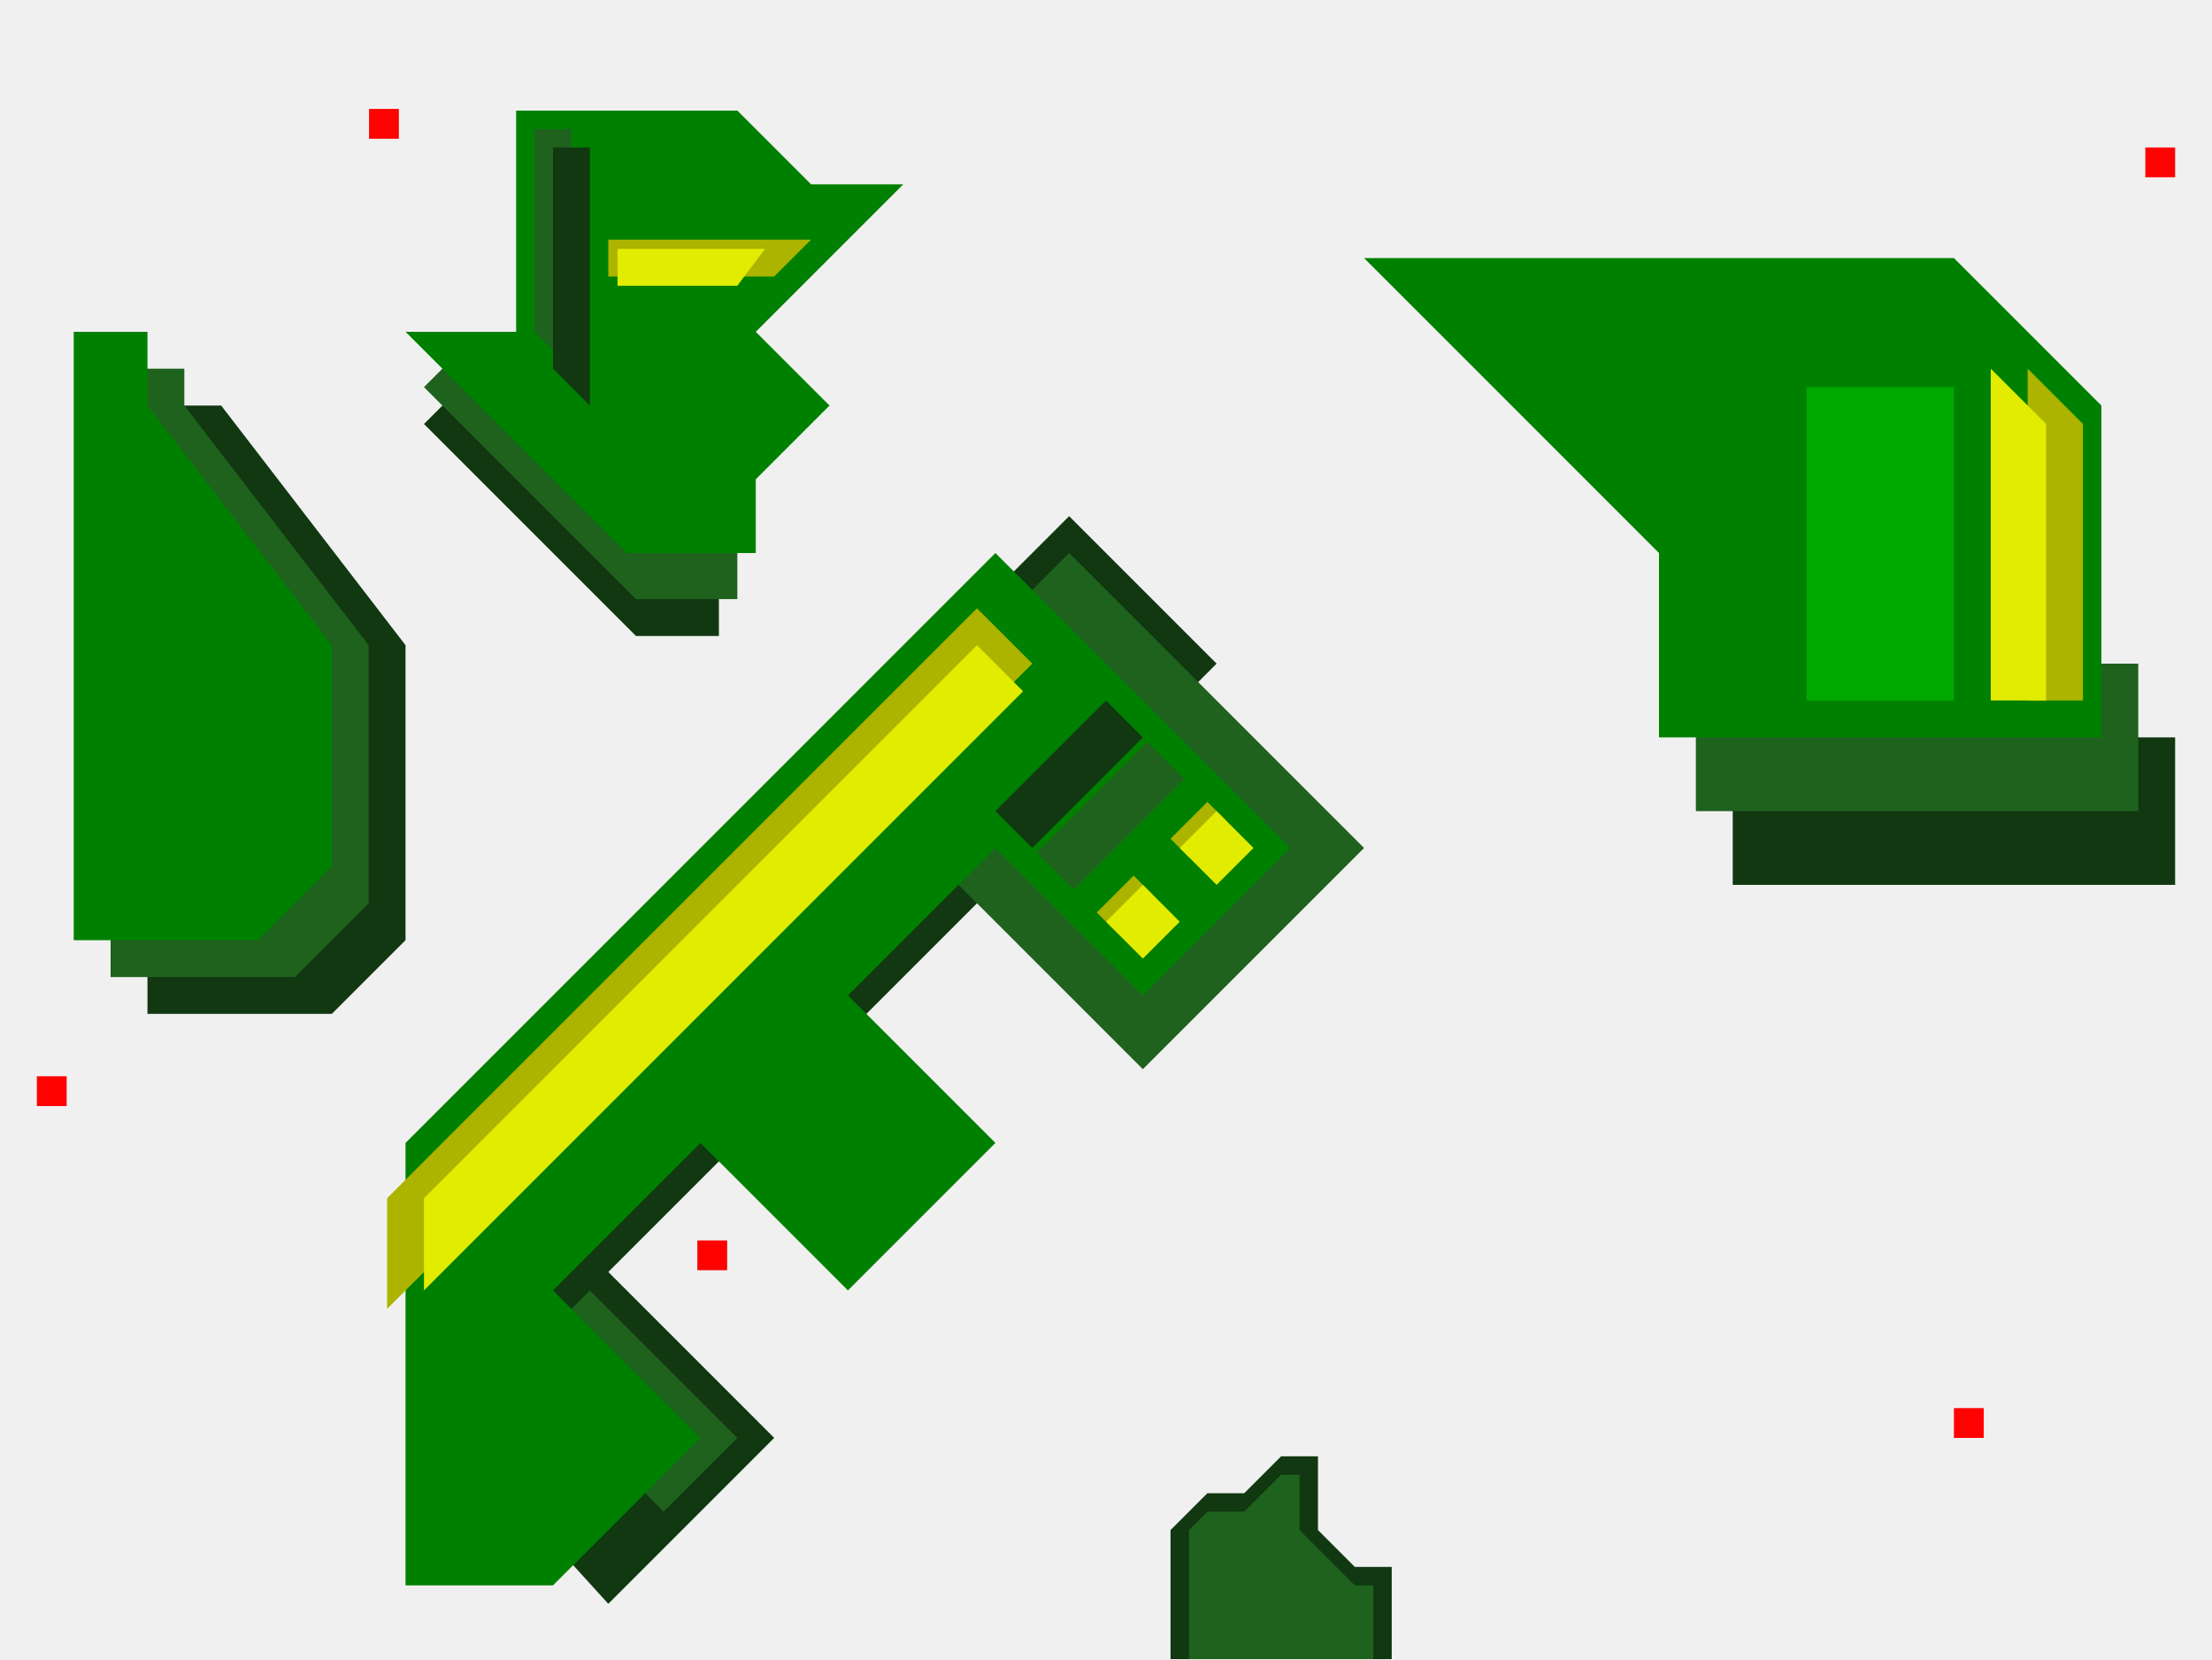
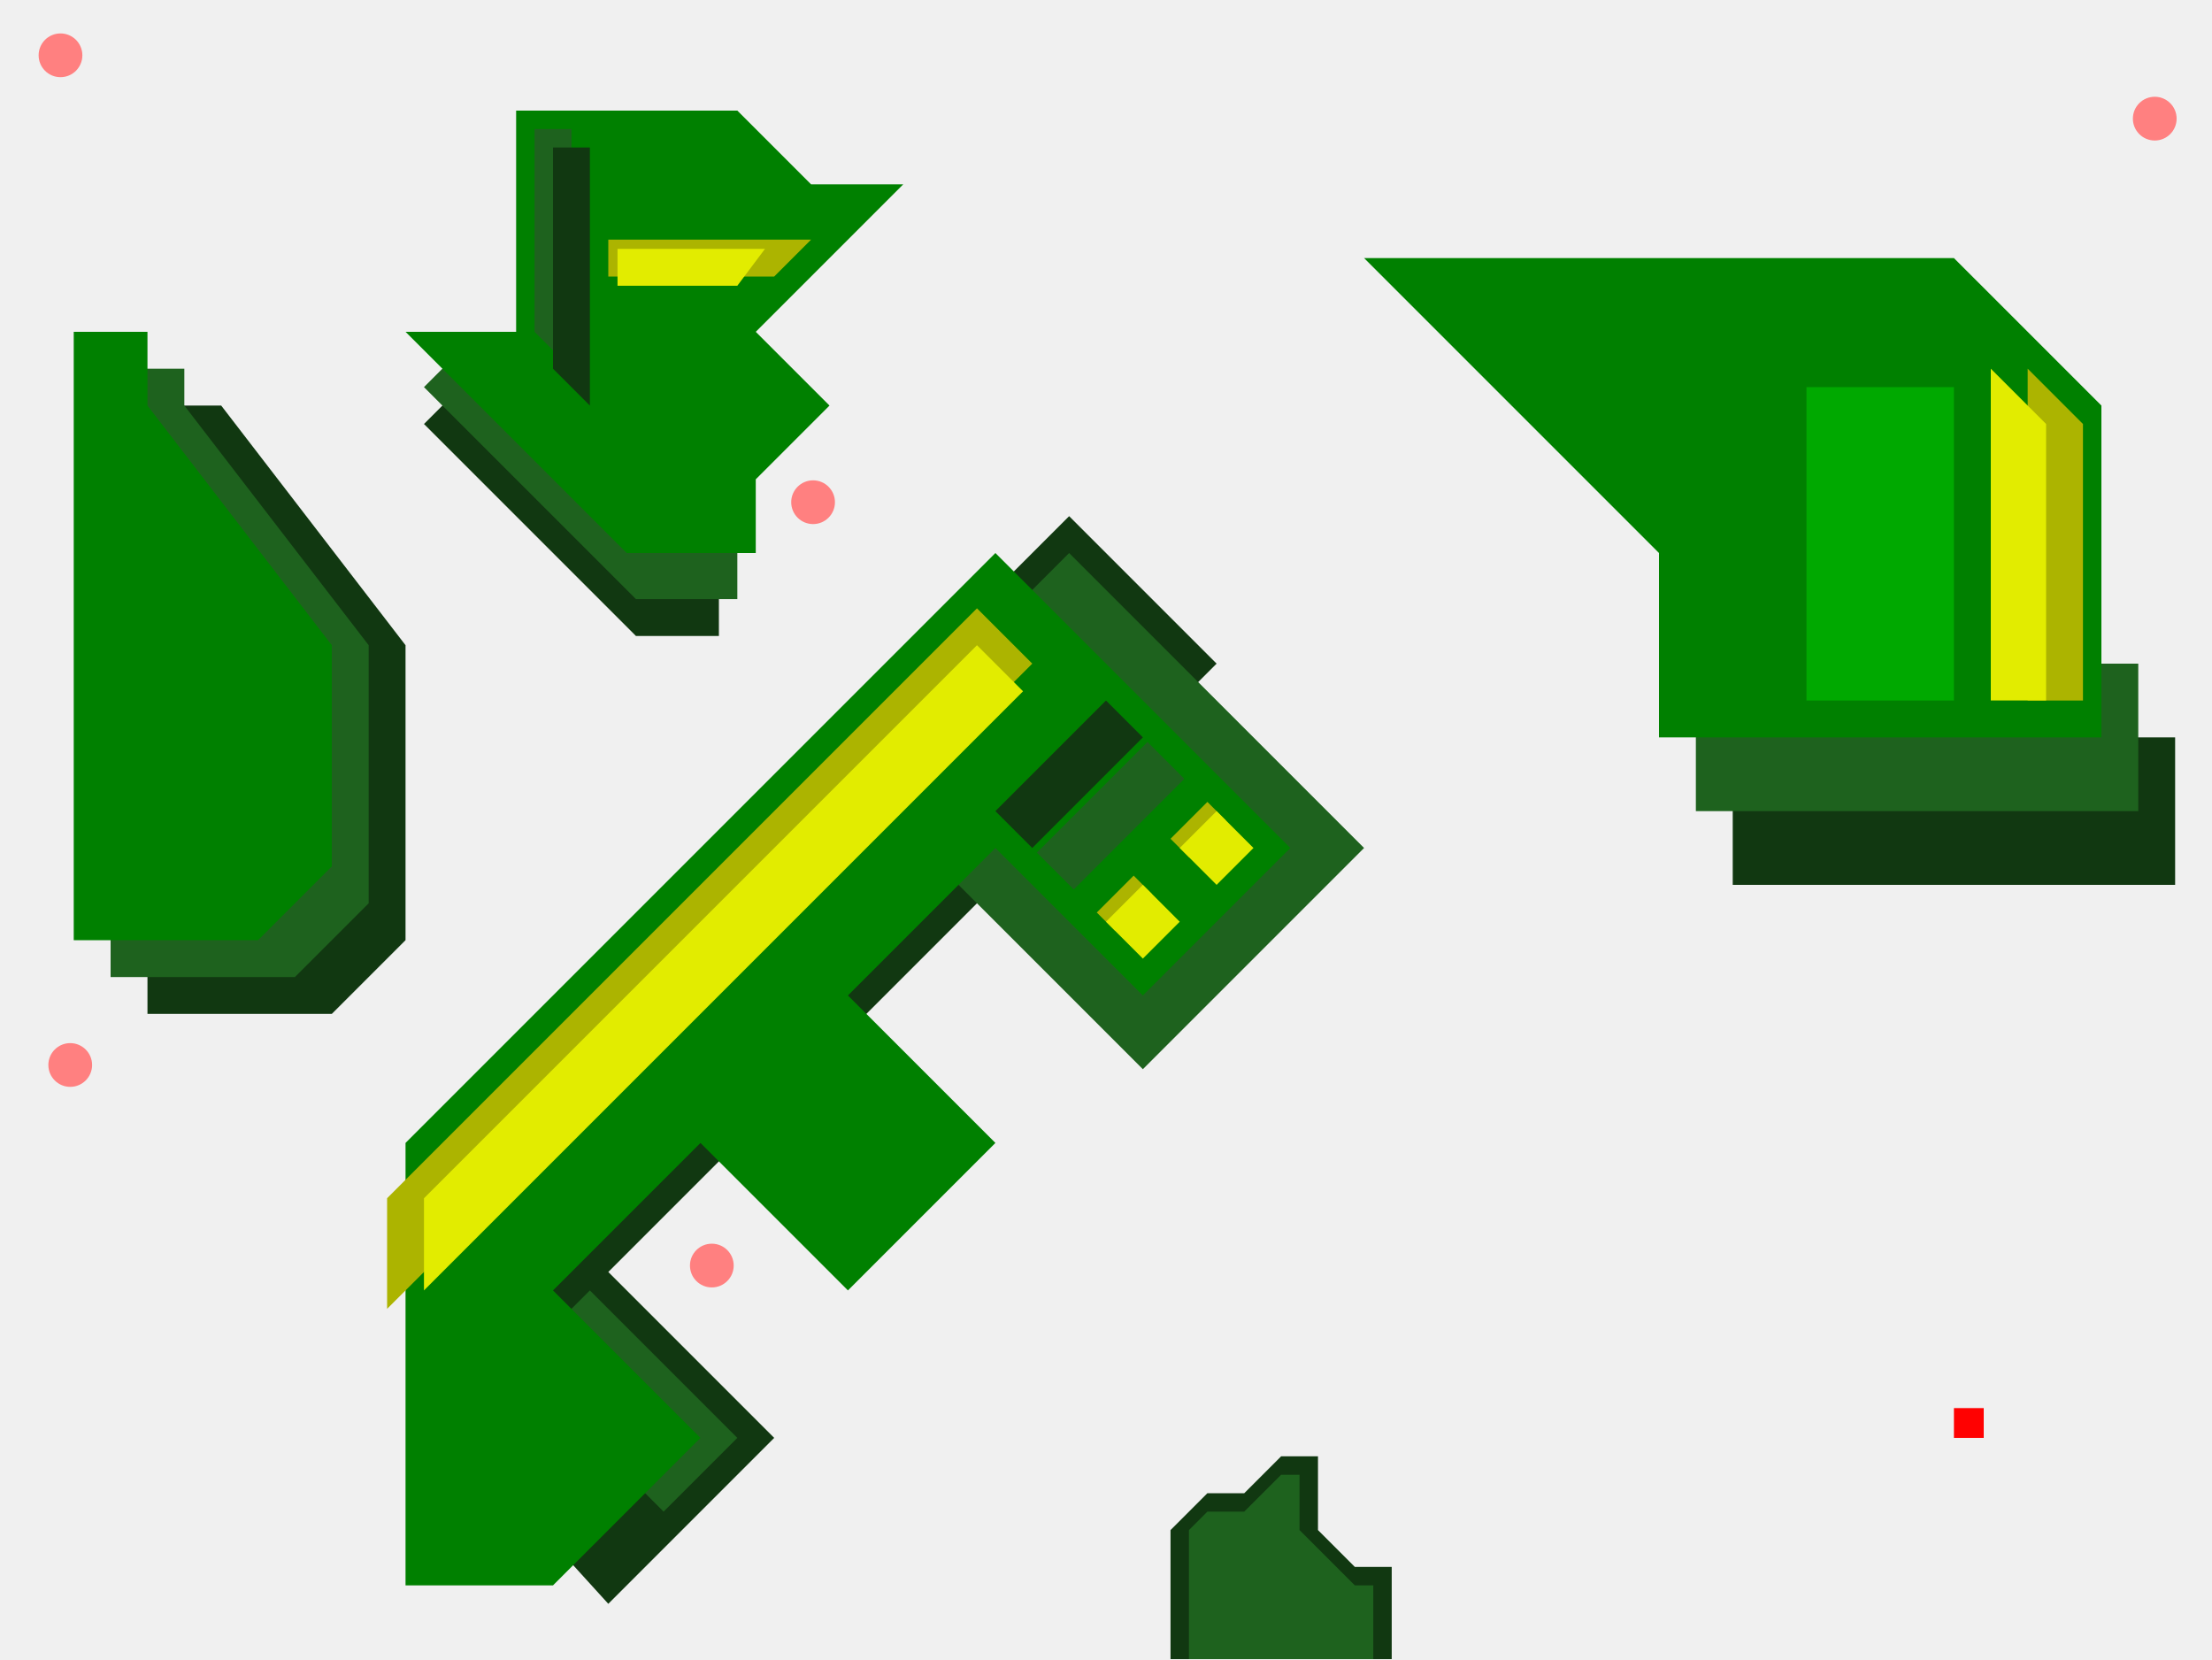
<svg xmlns="http://www.w3.org/2000/svg" width="2400" height="1800" viewBox="0 0 2400 1800" id="svg51439" version="1.1">
  <defs id="defs51441">
    <clipPath clipPathUnits="userSpaceOnUse" id="clipPath6990">
      <rect style="opacity:1;fill:#000000;fill-opacity:0.098;stroke:none;stroke-width:1;stroke-linecap:round;stroke-linejoin:miter;stroke-miterlimit:4;stroke-dasharray:none;stroke-dashoffset:0;stroke-opacity:1" id="rect6992" width="160" height="160" x="600" y="-267.638" />
    </clipPath>
  </defs>
  <g id="layer5" style="display:none">
    <g id="g11371">
      <path id="path11353" d="m 1110,520 c 0,0 -140,-160 0,-160 140,0 0,160 0,160 z" style="fill:#000000;fill-opacity:1;fill-rule:evenodd;stroke:none;stroke-width:1px;stroke-linecap:butt;stroke-linejoin:miter;stroke-opacity:1" />
      <rect y="360" x="1030" height="160" width="160" id="rect11367" style="opacity:1;fill:none;fill-opacity:1;stroke:none;stroke-width:1;stroke-linecap:round;stroke-linejoin:miter;stroke-miterlimit:4;stroke-dasharray:none;stroke-dashoffset:0;stroke-opacity:1" />
    </g>
    <g id="g11441" transform="translate(63.60424,272.4382)">
      <path style="fill:#000000;fill-opacity:1;fill-rule:evenodd;stroke:none;stroke-width:1px;stroke-linecap:butt;stroke-linejoin:miter;stroke-opacity:1" d="m 1110,520 c 0,0 -140,-160 0,-160 140,0 0,160 0,160 z" id="path11437" />
      <rect style="opacity:1;fill:none;fill-opacity:1;stroke:none;stroke-width:1;stroke-linecap:round;stroke-linejoin:miter;stroke-miterlimit:4;stroke-dasharray:none;stroke-dashoffset:0;stroke-opacity:1" id="rect11439" width="160" height="160" x="1030" y="360" />
    </g>
  </g>
  <g id="layer1" style="display:none" transform="translate(0,747.6378)">
    <g id="rest1" transform="matrix(0.7388661,0,0,0.7388661,40.60806,2.122562)">
      <path style="opacity:0.99;fill:#ff2c2c;fill-opacity:1;fill-rule:nonzero;stroke:none;stroke-width:1;stroke-linecap:round;stroke-linejoin:round;stroke-miterlimit:4;stroke-dasharray:none;stroke-dashoffset:0;stroke-opacity:1" d="M 133.702,235.234 C 115.294,224.606 106.319,202.939 111.82,182.407 c 5.501,-20.532 24.107,-34.808 45.363,-34.808 21.256,0 39.862,14.277 45.363,34.808 5.501,20.532 -3.473,42.199 -21.881,52.826 l -23.482,43.329 z" id="path51998" />
      <circle style="opacity:0.99;fill:#ffffff;fill-opacity:1;fill-rule:nonzero;stroke:none;stroke-width:1;stroke-linecap:round;stroke-linejoin:round;stroke-miterlimit:4;stroke-dasharray:none;stroke-dashoffset:0;stroke-opacity:1" id="path52000" cx="157.183" cy="194.315" r="28.116" />
    </g>
    <g transform="matrix(0.7388661,0,0,0.7388661,215.5005,2.122562)" id="rest3">
      <path id="path52095" d="M 133.702,235.234 C 115.294,224.606 106.319,202.939 111.82,182.407 c 5.501,-20.532 24.107,-34.808 45.363,-34.808 21.256,0 39.862,14.277 45.363,34.808 5.501,20.532 -3.473,42.199 -21.881,52.826 l -23.482,43.329 z" style="opacity:0.99;fill:#ff2c2c;fill-opacity:1;fill-rule:nonzero;stroke:none;stroke-width:1;stroke-linecap:round;stroke-linejoin:round;stroke-miterlimit:4;stroke-dasharray:none;stroke-dashoffset:0;stroke-opacity:1" />
      <circle r="24.002" cy="197.022" cx="157.183" id="circle52097" style="opacity:0.99;fill:#ffffff;fill-opacity:1;fill-rule:nonzero;stroke:none;stroke-width:1;stroke-linecap:round;stroke-linejoin:round;stroke-miterlimit:4;stroke-dasharray:none;stroke-dashoffset:0;stroke-opacity:1" />
    </g>
    <g transform="matrix(0.7388661,0,0,0.7388661,477.8392,2.122562)" id="rest6">
      <path id="path52101" d="M 133.702,235.234 C 115.294,224.606 106.319,202.939 111.82,182.407 c 5.501,-20.532 24.107,-34.808 45.363,-34.808 21.256,0 39.862,14.277 45.363,34.808 5.501,20.532 -3.473,42.199 -21.881,52.826 l -23.482,43.329 z" style="opacity:0.99;fill:#ff2c2c;fill-opacity:1;fill-rule:nonzero;stroke:none;stroke-width:1;stroke-linecap:round;stroke-linejoin:round;stroke-miterlimit:4;stroke-dasharray:none;stroke-dashoffset:0;stroke-opacity:1" />
      <circle r="28.116" cy="194.315" cx="157.183" id="circle52103" style="opacity:0.99;fill:#ffffff;fill-opacity:1;fill-rule:nonzero;stroke:none;stroke-width:1;stroke-linecap:round;stroke-linejoin:round;stroke-miterlimit:4;stroke-dasharray:none;stroke-dashoffset:0;stroke-opacity:1" />
    </g>
    <g transform="matrix(0.7388661,0,0,0.7388661,-46.83816,2.122562)" id="rest0">
      <path id="path52119" d="M 133.702,235.234 C 115.294,224.606 106.319,202.939 111.82,182.407 c 5.501,-20.532 24.107,-34.808 45.363,-34.808 21.256,0 39.862,14.277 45.363,34.808 5.501,20.532 -3.473,42.199 -21.881,52.826 l -23.482,43.329 z" style="opacity:0.99;fill:#ff2c2c;fill-opacity:1;fill-rule:nonzero;stroke:none;stroke-width:1;stroke-linecap:round;stroke-linejoin:round;stroke-miterlimit:4;stroke-dasharray:none;stroke-dashoffset:0;stroke-opacity:1" />
      <circle r="31.785" cy="194.315" cx="157.183" id="circle52121" style="opacity:0.99;fill:#ffffff;fill-opacity:1;fill-rule:nonzero;stroke:none;stroke-width:1;stroke-linecap:round;stroke-linejoin:round;stroke-miterlimit:4;stroke-dasharray:none;stroke-dashoffset:0;stroke-opacity:1" />
    </g>
    <g transform="matrix(0.7388661,0,0,0.7388661,128.0543,2.122562)" id="rest2">
      <path id="path52125" d="M 133.702,235.234 C 115.294,224.606 106.319,202.939 111.82,182.407 c 5.501,-20.532 24.107,-34.808 45.363,-34.808 21.256,0 39.862,14.277 45.363,34.808 5.501,20.532 -3.473,42.199 -21.881,52.826 l -23.482,43.329 z" style="opacity:0.99;fill:#ff2c2c;fill-opacity:1;fill-rule:nonzero;stroke:none;stroke-width:1;stroke-linecap:round;stroke-linejoin:round;stroke-miterlimit:4;stroke-dasharray:none;stroke-dashoffset:0;stroke-opacity:1" />
      <circle r="28.116" cy="194.315" cx="157.183" id="circle52127" style="opacity:0.99;fill:#ffffff;fill-opacity:1;fill-rule:nonzero;stroke:none;stroke-width:1;stroke-linecap:round;stroke-linejoin:round;stroke-miterlimit:4;stroke-dasharray:none;stroke-dashoffset:0;stroke-opacity:1" />
    </g>
    <g id="rest7" transform="matrix(0.7388661,0,0,0.7388661,565.2853,2.122562)">
      <path style="opacity:0.99;fill:#ff2c2c;fill-opacity:1;fill-rule:nonzero;stroke:none;stroke-width:1;stroke-linecap:round;stroke-linejoin:round;stroke-miterlimit:4;stroke-dasharray:none;stroke-dashoffset:0;stroke-opacity:1" d="M 133.702,235.234 C 115.294,224.606 106.319,202.939 111.82,182.407 c 5.501,-20.532 24.107,-34.808 45.363,-34.808 21.256,0 39.862,14.277 45.363,34.808 5.501,20.532 -3.473,42.199 -21.881,52.826 l -23.482,43.329 z" id="path52131" />
      <circle style="opacity:0.99;fill:#ffffff;fill-opacity:1;fill-rule:nonzero;stroke:none;stroke-width:1;stroke-linecap:round;stroke-linejoin:round;stroke-miterlimit:4;stroke-dasharray:none;stroke-dashoffset:0;stroke-opacity:1" id="circle52133" cx="157.183" cy="194.315" r="28.116" />
    </g>
    <g id="rest4" transform="matrix(0.7388661,0,0,0.7388661,302.9467,2.122562)">
      <path style="opacity:0.99;fill:#ff2c2c;fill-opacity:1;fill-rule:nonzero;stroke:none;stroke-width:1;stroke-linecap:round;stroke-linejoin:round;stroke-miterlimit:4;stroke-dasharray:none;stroke-dashoffset:0;stroke-opacity:1" d="M 133.702,235.234 C 115.294,224.606 106.319,202.939 111.82,182.407 c 5.501,-20.532 24.107,-34.808 45.363,-34.808 21.256,0 39.862,14.277 45.363,34.808 5.501,20.532 -3.473,42.199 -21.881,52.826 l -23.482,43.329 z" id="path52137" />
      <circle style="opacity:0.99;fill:#ffffff;fill-opacity:1;fill-rule:nonzero;stroke:none;stroke-width:1;stroke-linecap:round;stroke-linejoin:round;stroke-miterlimit:4;stroke-dasharray:none;stroke-dashoffset:0;stroke-opacity:1" id="circle52139" cx="157.183" cy="197.022" r="24.002" />
    </g>
    <g transform="matrix(0.7388661,0,0,0.7388661,390.3929,2.122562)" id="rest5">
      <path id="path52143" d="M 133.702,235.234 C 115.294,224.606 106.319,202.939 111.82,182.407 c 5.501,-20.532 24.107,-34.808 45.363,-34.808 21.256,0 39.862,14.277 45.363,34.808 5.501,20.532 -3.473,42.199 -21.881,52.826 l -23.482,43.329 z" style="opacity:0.99;fill:#ff2c2c;fill-opacity:1;fill-rule:nonzero;stroke:none;stroke-width:1;stroke-linecap:round;stroke-linejoin:round;stroke-miterlimit:4;stroke-dasharray:none;stroke-dashoffset:0;stroke-opacity:1" />
      <circle r="24.002" cy="197.022" cx="157.183" id="circle52145" style="opacity:0.99;fill:#ffffff;fill-opacity:1;fill-rule:nonzero;stroke:none;stroke-width:1;stroke-linecap:round;stroke-linejoin:round;stroke-miterlimit:4;stroke-dasharray:none;stroke-dashoffset:0;stroke-opacity:1" />
    </g>
    <g transform="matrix(0.7388661,0,0,0.7388661,-48.19359,140.3767)" id="move0">
      <path id="path52149" d="M 133.702,235.234 C 115.294,224.606 106.319,202.939 111.82,182.407 c 5.501,-20.532 24.107,-34.808 45.363,-34.808 21.256,0 39.862,14.277 45.363,34.808 5.501,20.532 -3.473,42.199 -21.881,52.826 l -23.482,43.329 z" style="opacity:0.99;fill:#ff2c2c;fill-opacity:1;fill-rule:nonzero;stroke:none;stroke-width:1;stroke-linecap:round;stroke-linejoin:round;stroke-miterlimit:4;stroke-dasharray:none;stroke-dashoffset:0;stroke-opacity:1" />
      <circle r="28.116" cy="194.315" cx="157.183" id="circle52151" style="opacity:0.99;fill:#ffffff;fill-opacity:1;fill-rule:nonzero;stroke:none;stroke-width:1;stroke-linecap:round;stroke-linejoin:round;stroke-miterlimit:4;stroke-dasharray:none;stroke-dashoffset:0;stroke-opacity:1" />
    </g>
    <g id="move1" transform="matrix(0.7388661,0,0,0.7388661,28.88872,140.3767)">
      <path style="opacity:0.99;fill:#ff2c2c;fill-opacity:1;fill-rule:nonzero;stroke:none;stroke-width:1;stroke-linecap:round;stroke-linejoin:round;stroke-miterlimit:4;stroke-dasharray:none;stroke-dashoffset:0;stroke-opacity:1" d="M 133.702,235.234 C 115.294,224.606 106.319,202.939 111.82,182.407 c 5.501,-20.532 24.107,-34.808 45.363,-34.808 21.256,0 39.862,14.277 45.363,34.808 5.501,20.532 -3.473,42.199 -21.881,52.826 l -23.482,43.329 z" id="path52155" />
      <ellipse style="opacity:0.99;fill:#ffffff;fill-opacity:1;fill-rule:nonzero;stroke:none;stroke-width:1;stroke-linecap:round;stroke-linejoin:round;stroke-miterlimit:4;stroke-dasharray:none;stroke-dashoffset:0;stroke-opacity:1" id="circle52157" cx="157.183" cy="188.902" rx="28.116" ry="25.522" />
    </g>
    <g transform="matrix(0.7388661,0,0,0.7388661,183.0534,140.3767)" id="move3">
      <path id="path52161" d="M 133.702,235.234 C 115.294,224.606 106.319,202.939 111.82,182.407 c 5.501,-20.532 24.107,-34.808 45.363,-34.808 21.256,0 39.862,14.277 45.363,34.808 5.501,20.532 -3.473,42.199 -21.881,52.826 l -23.482,43.329 z" style="opacity:0.99;fill:#ff2c2c;fill-opacity:1;fill-rule:nonzero;stroke:none;stroke-width:1;stroke-linecap:round;stroke-linejoin:round;stroke-miterlimit:4;stroke-dasharray:none;stroke-dashoffset:0;stroke-opacity:1" />
      <ellipse ry="22.279" rx="28.116" cy="183.488" cx="157.183" id="ellipse52163" style="opacity:0.99;fill:#ffffff;fill-opacity:1;fill-rule:nonzero;stroke:none;stroke-width:1;stroke-linecap:round;stroke-linejoin:round;stroke-miterlimit:4;stroke-dasharray:none;stroke-dashoffset:0;stroke-opacity:1" />
    </g>
    <g transform="matrix(0.7388661,0,0,0.7388661,105.9711,140.3767)" id="move2">
      <path id="path52167" d="M 133.702,235.234 C 115.294,224.606 106.319,202.939 111.82,182.407 c 5.501,-20.532 24.107,-34.808 45.363,-34.808 21.256,0 39.862,14.277 45.363,34.808 5.501,20.532 -3.473,42.199 -21.881,52.826 l -23.482,43.329 z" style="opacity:0.99;fill:#ff2c2c;fill-opacity:1;fill-rule:nonzero;stroke:none;stroke-width:1;stroke-linecap:round;stroke-linejoin:round;stroke-miterlimit:4;stroke-dasharray:none;stroke-dashoffset:0;stroke-opacity:1" />
      <ellipse ry="25.522" rx="28.116" cy="188.902" cx="157.183" id="ellipse52169" style="opacity:0.99;fill:#ffffff;fill-opacity:1;fill-rule:nonzero;stroke:none;stroke-width:1;stroke-linecap:round;stroke-linejoin:round;stroke-miterlimit:4;stroke-dasharray:none;stroke-dashoffset:0;stroke-opacity:1" />
    </g>
    <g id="move4" transform="matrix(0.7388661,0,0,0.7388661,260.1356,140.3767)">
      <path style="opacity:0.99;fill:#ff2c2c;fill-opacity:1;fill-rule:nonzero;stroke:none;stroke-width:1;stroke-linecap:round;stroke-linejoin:round;stroke-miterlimit:4;stroke-dasharray:none;stroke-dashoffset:0;stroke-opacity:1" d="M 133.702,235.234 C 115.294,224.606 106.319,202.939 111.82,182.407 c 5.501,-20.532 24.107,-34.808 45.363,-34.808 21.256,0 39.862,14.277 45.363,34.808 5.501,20.532 -3.473,42.199 -21.881,52.826 l -23.482,43.329 z" id="path52173" />
      <ellipse style="opacity:0.99;fill:#ffffff;fill-opacity:1;fill-rule:nonzero;stroke:none;stroke-width:1;stroke-linecap:round;stroke-linejoin:round;stroke-miterlimit:4;stroke-dasharray:none;stroke-dashoffset:0;stroke-opacity:1" id="ellipse52175" cx="157.183" cy="183.488" rx="28.116" ry="22.279" />
    </g>
    <g transform="matrix(0.7388661,0,0,0.7388661,337.2179,140.3767)" id="move5">
      <path id="path52179" d="M 133.702,235.234 C 115.294,224.606 106.319,202.939 111.82,182.407 c 5.501,-20.532 24.107,-34.808 45.363,-34.808 21.256,0 39.862,14.277 45.363,34.808 5.501,20.532 -3.473,42.199 -21.881,52.826 l -23.482,43.329 z" style="opacity:0.99;fill:#ff2c2c;fill-opacity:1;fill-rule:nonzero;stroke:none;stroke-width:1;stroke-linecap:round;stroke-linejoin:round;stroke-miterlimit:4;stroke-dasharray:none;stroke-dashoffset:0;stroke-opacity:1" />
      <ellipse ry="25.522" rx="28.116" cy="188.902" cx="157.183" id="ellipse52181" style="opacity:0.99;fill:#ffffff;fill-opacity:1;fill-rule:nonzero;stroke:none;stroke-width:1;stroke-linecap:round;stroke-linejoin:round;stroke-miterlimit:4;stroke-dasharray:none;stroke-dashoffset:0;stroke-opacity:1" />
    </g>
    <g id="move6" transform="matrix(0.7388661,0,0,0.7388661,414.3003,140.3767)">
      <path style="opacity:0.99;fill:#ff2c2c;fill-opacity:1;fill-rule:nonzero;stroke:none;stroke-width:1;stroke-linecap:round;stroke-linejoin:round;stroke-miterlimit:4;stroke-dasharray:none;stroke-dashoffset:0;stroke-opacity:1" d="M 133.702,235.234 C 115.294,224.606 106.319,202.939 111.82,182.407 c 5.501,-20.532 24.107,-34.808 45.363,-34.808 21.256,0 39.862,14.277 45.363,34.808 5.501,20.532 -3.473,42.199 -21.881,52.826 l -23.482,43.329 z" id="path52185" />
      <ellipse style="opacity:0.99;fill:#ffffff;fill-opacity:1;fill-rule:nonzero;stroke:none;stroke-width:1;stroke-linecap:round;stroke-linejoin:round;stroke-miterlimit:4;stroke-dasharray:none;stroke-dashoffset:0;stroke-opacity:1" id="ellipse52187" cx="157.183" cy="188.902" rx="28.116" ry="25.522" />
    </g>
  </g>
  <g id="layer8" style="display:none">
    <g style="display:inline" id="g3378" transform="matrix(0.5,0,0,0.5,338,850.6393)">
      <circle r="120" cy="560" cx="1800" id="path3366" style="opacity:1;fill:#077707;fill-opacity:0.996;stroke:none;stroke-width:1;stroke-linecap:round;stroke-linejoin:miter;stroke-miterlimit:4;stroke-dasharray:3, 3;stroke-dashoffset:0;stroke-opacity:1" />
      <circle style="opacity:1;fill:#1b251b;fill-opacity:0.995;stroke:none;stroke-width:1;stroke-linecap:round;stroke-linejoin:miter;stroke-miterlimit:4;stroke-dasharray:3, 3;stroke-dashoffset:0;stroke-opacity:1" id="circle3368" cx="1800" cy="560" r="80" />
      <circle r="15" cy="560" cx="1800" id="circle3370" style="opacity:1;fill:#ffffff;fill-opacity:0.995;stroke:none;stroke-width:1;stroke-linecap:round;stroke-linejoin:miter;stroke-miterlimit:4;stroke-dasharray:3, 3;stroke-dashoffset:0;stroke-opacity:1" />
      <rect y="517" x="1790" height="32.361" width="20" id="rect3372" style="opacity:1;fill:#ffffff;fill-opacity:0.995;stroke:none;stroke-width:1;stroke-linecap:round;stroke-linejoin:miter;stroke-miterlimit:4;stroke-dasharray:3, 3;stroke-dashoffset:0;stroke-opacity:1" />
    </g>
    <g id="g3394" style="display:inline" transform="matrix(0.5,0,0,0.5,-510,1170.639)">
      <circle style="opacity:1;fill:#087808;fill-opacity:0.995;stroke:none;stroke-width:1;stroke-linecap:round;stroke-linejoin:miter;stroke-miterlimit:4;stroke-dasharray:3, 3;stroke-dashoffset:0;stroke-opacity:1" id="circle3386" cx="1800" cy="560" r="120" />
      <circle r="80" cy="560" cx="1800" id="circle3388" style="opacity:1;fill:#364a36;fill-opacity:0.995;stroke:none;stroke-width:1;stroke-linecap:round;stroke-linejoin:miter;stroke-miterlimit:4;stroke-dasharray:3, 3;stroke-dashoffset:0;stroke-opacity:1" />
      <circle style="opacity:1;fill:#ffffff;fill-opacity:0.995;stroke:none;stroke-width:1;stroke-linecap:round;stroke-linejoin:miter;stroke-miterlimit:4;stroke-dasharray:3, 3;stroke-dashoffset:0;stroke-opacity:1" id="circle3390" cx="1800" cy="560" r="15" />
      <rect style="opacity:1;fill:#ffffff;fill-opacity:0.995;stroke:none;stroke-width:1;stroke-linecap:round;stroke-linejoin:miter;stroke-miterlimit:4;stroke-dasharray:3, 3;stroke-dashoffset:0;stroke-opacity:1" id="rect3392" width="20" height="32.361" x="1790" y="517" />
    </g>
    <g transform="matrix(0.5,0,0,0.5,-234,1170.639)" style="display:inline" id="g3404">
      <circle r="120" cy="560" cx="1800" id="circle3396" style="opacity:1;fill:#087808;fill-opacity:0.995;stroke:none;stroke-width:1;stroke-linecap:round;stroke-linejoin:miter;stroke-miterlimit:4;stroke-dasharray:3, 3;stroke-dashoffset:0;stroke-opacity:1" />
      <circle style="opacity:1;fill:#364a36;fill-opacity:0.995;stroke:none;stroke-width:1;stroke-linecap:round;stroke-linejoin:miter;stroke-miterlimit:4;stroke-dasharray:3, 3;stroke-dashoffset:0;stroke-opacity:1" id="circle3398" cx="1800" cy="560" r="80" />
      <circle r="20" cy="560" cx="1800" id="circle3400" style="opacity:1;fill:#ffffff;fill-opacity:0.995;stroke:none;stroke-width:1;stroke-linecap:round;stroke-linejoin:miter;stroke-miterlimit:4;stroke-dasharray:3, 3;stroke-dashoffset:0;stroke-opacity:1" />
      <rect y="517" x="1790" height="32.361" width="20" id="rect3402" style="opacity:1;fill:#ffffff;fill-opacity:0.995;stroke:none;stroke-width:1;stroke-linecap:round;stroke-linejoin:miter;stroke-miterlimit:4;stroke-dasharray:3, 3;stroke-dashoffset:0;stroke-opacity:1" />
    </g>
    <g id="g3414" style="display:inline" transform="matrix(0.5,0,0,0.5,42,1170.639)">
      <circle style="opacity:1;fill:#087808;fill-opacity:0.995;stroke:none;stroke-width:1;stroke-linecap:round;stroke-linejoin:miter;stroke-miterlimit:4;stroke-dasharray:3, 3;stroke-dashoffset:0;stroke-opacity:1" id="circle3406" cx="1800" cy="560" r="120" />
      <circle r="80" cy="560" cx="1800" id="circle3408" style="opacity:1;fill:#364a36;fill-opacity:0.995;stroke:none;stroke-width:1;stroke-linecap:round;stroke-linejoin:miter;stroke-miterlimit:4;stroke-dasharray:3, 3;stroke-dashoffset:0;stroke-opacity:1" />
      <circle style="opacity:1;fill:#ffffff;fill-opacity:0.995;stroke:none;stroke-width:1;stroke-linecap:round;stroke-linejoin:miter;stroke-miterlimit:4;stroke-dasharray:3, 3;stroke-dashoffset:0;stroke-opacity:1" id="circle3410" cx="1800" cy="560" r="30" />
      <rect style="opacity:1;fill:#ffffff;fill-opacity:0.995;stroke:none;stroke-width:1;stroke-linecap:round;stroke-linejoin:miter;stroke-miterlimit:4;stroke-dasharray:3, 3;stroke-dashoffset:0;stroke-opacity:1" id="rect3412" width="20" height="32.361" x="1790" y="517" />
    </g>
    <g transform="matrix(0.5,0,0,0.5,318,1170.639)" style="display:inline" id="g3424">
      <circle r="120" cy="560" cx="1800" id="circle3416" style="opacity:1;fill:#087808;fill-opacity:0.995;stroke:none;stroke-width:1;stroke-linecap:round;stroke-linejoin:miter;stroke-miterlimit:4;stroke-dasharray:3, 3;stroke-dashoffset:0;stroke-opacity:1" />
      <circle style="opacity:1;fill:#364a36;fill-opacity:0.995;stroke:none;stroke-width:1;stroke-linecap:round;stroke-linejoin:miter;stroke-miterlimit:4;stroke-dasharray:3, 3;stroke-dashoffset:0;stroke-opacity:1" id="circle3418" cx="1800" cy="560" r="80" />
      <circle r="40" cy="560" cx="1800" id="circle3420" style="opacity:1;fill:#ffffff;fill-opacity:0.995;stroke:none;stroke-width:1;stroke-linecap:round;stroke-linejoin:miter;stroke-miterlimit:4;stroke-dasharray:3, 3;stroke-dashoffset:0;stroke-opacity:1" />
      <rect y="517" x="1790" height="32.361" width="20" id="rect3422" style="opacity:1;fill:#ffffff;fill-opacity:0.995;stroke:none;stroke-width:1;stroke-linecap:round;stroke-linejoin:miter;stroke-miterlimit:4;stroke-dasharray:3, 3;stroke-dashoffset:0;stroke-opacity:1" />
    </g>
    <g transform="matrix(0.5,0,0,0.5,594,1170.639)" style="display:inline" id="g3444">
      <circle r="120" cy="560" cx="1800" id="circle3436" style="opacity:1;fill:#087808;fill-opacity:0.995;stroke:none;stroke-width:1;stroke-linecap:round;stroke-linejoin:miter;stroke-miterlimit:4;stroke-dasharray:3, 3;stroke-dashoffset:0;stroke-opacity:1" />
      <circle style="opacity:1;fill:#364a36;fill-opacity:0.995;stroke:none;stroke-width:1;stroke-linecap:round;stroke-linejoin:miter;stroke-miterlimit:4;stroke-dasharray:3, 3;stroke-dashoffset:0;stroke-opacity:1" id="circle3438" cx="1800" cy="560" r="80" />
      <circle r="30" cy="560" cx="1800" id="circle3440" style="opacity:1;fill:#ffffff;fill-opacity:0.995;stroke:none;stroke-width:1;stroke-linecap:round;stroke-linejoin:miter;stroke-miterlimit:4;stroke-dasharray:3, 3;stroke-dashoffset:0;stroke-opacity:1" />
      <rect y="504.361" x="1790" height="45" width="20" id="rect3442" style="opacity:1;fill:#ffffff;fill-opacity:0.995;stroke:none;stroke-width:1;stroke-linecap:round;stroke-linejoin:miter;stroke-miterlimit:4;stroke-dasharray:3, 3;stroke-dashoffset:0;stroke-opacity:1" />
    </g>
    <g id="g3454" style="display:inline" transform="matrix(0.5,0,0,0.5,870,1170.639)">
      <circle style="opacity:1;fill:#087808;fill-opacity:0.995;stroke:none;stroke-width:1;stroke-linecap:round;stroke-linejoin:miter;stroke-miterlimit:4;stroke-dasharray:3, 3;stroke-dashoffset:0;stroke-opacity:1" id="circle3446" cx="1800" cy="560" r="120" />
      <circle r="80" cy="560" cx="1800" id="circle3448" style="opacity:1;fill:#364a36;fill-opacity:0.995;stroke:none;stroke-width:1;stroke-linecap:round;stroke-linejoin:miter;stroke-miterlimit:4;stroke-dasharray:3, 3;stroke-dashoffset:0;stroke-opacity:1" />
      <circle style="opacity:1;fill:#ffffff;fill-opacity:0.995;stroke:none;stroke-width:1;stroke-linecap:round;stroke-linejoin:miter;stroke-miterlimit:4;stroke-dasharray:3, 3;stroke-dashoffset:0;stroke-opacity:1" id="circle3450" cx="1800" cy="560" r="20" />
      <rect style="opacity:1;fill:#ffffff;fill-opacity:0.995;stroke:none;stroke-width:1;stroke-linecap:round;stroke-linejoin:miter;stroke-miterlimit:4;stroke-dasharray:3, 3;stroke-dashoffset:0;stroke-opacity:1" id="rect3452" width="20" height="80" x="1790" y="469.361" />
    </g>
    <g transform="matrix(0.5,0,0,0.5,1138,1170.639)" style="display:inline" id="g3464">
      <circle r="120" cy="560" cx="1800" id="circle3456" style="opacity:1;fill:#087808;fill-opacity:0.995;stroke:none;stroke-width:1;stroke-linecap:round;stroke-linejoin:miter;stroke-miterlimit:4;stroke-dasharray:3, 3;stroke-dashoffset:0;stroke-opacity:1" />
      <circle style="opacity:1;fill:#364a36;fill-opacity:0.995;stroke:none;stroke-width:1;stroke-linecap:round;stroke-linejoin:miter;stroke-miterlimit:4;stroke-dasharray:3, 3;stroke-dashoffset:0;stroke-opacity:1" id="circle3458" cx="1800" cy="560" r="80" />
      <circle r="15" cy="560" cx="1800" id="circle3460" style="opacity:1;fill:#ffffff;fill-opacity:0.995;stroke:none;stroke-width:1;stroke-linecap:round;stroke-linejoin:miter;stroke-miterlimit:4;stroke-dasharray:3, 3;stroke-dashoffset:0;stroke-opacity:1" />
      <rect y="517" x="1790" height="32.361" width="20" id="rect3462" style="opacity:1;fill:#ffffff;fill-opacity:0.995;stroke:none;stroke-width:1;stroke-linecap:round;stroke-linejoin:miter;stroke-miterlimit:4;stroke-dasharray:3, 3;stroke-dashoffset:0;stroke-opacity:1" />
    </g>
  </g>
  <g id="layer3" transform="translate(0,747.6378)" style="display:none">
    <g id="background" transform="matrix(0.5038168,0,0,0.5038168,-242.2901,707.0212)">
      <g style="fill:#800000" id="g52905">
        <path style="fill:#eeeeee;fill-opacity:1;fill-rule:evenodd;stroke:none;stroke-width:1px;stroke-linecap:butt;stroke-linejoin:miter;stroke-opacity:1" d="m 600,-187.638 80,-80 80,80 -80,80 z" id="path52859" />
      </g>
      <path style="fill:#f2f2f2;fill-opacity:1;fill-rule:evenodd;stroke:none;stroke-width:1px;stroke-linecap:butt;stroke-linejoin:miter;stroke-opacity:1" d="m 679.754,-107.638 80.246,-80 v 80" id="path7028" />
      <path id="path7030" d="m 600,-187.884 80,80.246 h -80" style="fill:#f2f2f2;fill-opacity:1;fill-rule:evenodd;stroke:none;stroke-width:1px;stroke-linecap:butt;stroke-linejoin:miter;stroke-opacity:1" />
      <path style="fill:#f2f2f2;fill-opacity:1;fill-rule:evenodd;stroke:none;stroke-width:1px;stroke-linecap:butt;stroke-linejoin:miter;stroke-opacity:1" d="m 680.246,-267.638 -80.246,80 v -80" id="path7032" />
      <path id="path7034" d="m 760,-187.392 -80,-80.246 h 80" style="fill:#f2f2f2;fill-opacity:1;fill-rule:evenodd;stroke:none;stroke-width:1px;stroke-linecap:butt;stroke-linejoin:miter;stroke-opacity:1" />
    </g>
    <path style="fill:#e91616;fill-opacity:1;fill-rule:evenodd;stroke:none;stroke-width:1px;stroke-linecap:butt;stroke-linejoin:miter;stroke-opacity:1" d="M 980,1052.362 V 252.362 L 1240,91.744 1600,372.362 v 200 c 0,0 -100,0 -100,110 v 370 z" id="redblock" />
    <path style="fill:#295dab;fill-opacity:1;fill-rule:evenodd;stroke:none;stroke-width:1px;stroke-linecap:butt;stroke-linejoin:miter;stroke-opacity:1" d="M 1240,-107.638 660,251.446 H 0 v -339.084 h 440 c 220,0 220,-220 220,-220 h 580 z" id="blueblock" />
    <path style="fill:#999999;fill-opacity:1;fill-rule:evenodd;stroke:none;stroke-width:1px;stroke-linecap:butt;stroke-linejoin:miter;stroke-opacity:1" d="m 1541.458,-46.554 360,280 280,-168 -360,-280 z" id="grayblock" />
  </g>
  <g id="layer2" style="display:none" data="{&quot;fit&quot;:true}">
    <path style="fill:#ff0000;fill-rule:evenodd;stroke:none;stroke-width:1px;stroke-linecap:butt;stroke-linejoin:miter;stroke-opacity:1" d="m 920,1800 v -220 c 0,0 80,0 80,-80 h 80 v 300 z" id="path1982" />
    <path style="fill:#ff0000;fill-opacity:1;fill-rule:evenodd;stroke:none;stroke-width:1px;stroke-linecap:butt;stroke-linejoin:miter;stroke-opacity:1" d="M 420,1160 580,1000 H 740 V 920 H 420 c 0,0 0,80 -80,80 v 160 z" id="path1986" />
    <g id="g11445">
      <path id="path1984" d="m 760,1420 c 0,0 80,0 80,-80 h 80 V 1180 H 760 l -160,160 v 380 h 160 z" style="fill:#0055ff;fill-opacity:1;fill-rule:evenodd;stroke:none;stroke-width:1px;stroke-linecap:butt;stroke-linejoin:miter;stroke-opacity:1" />
      <path id="path1988" d="m 840,1220 v 80 h 470 v -80 z" style="fill:#002c84;fill-opacity:1;fill-rule:evenodd;stroke:none;stroke-width:1px;stroke-linecap:butt;stroke-linejoin:miter;stroke-opacity:1" />
    </g>
    <g id="g11449">
      <path id="path1990" d="m 820,1000 v -80 h 420 v 80 z" style="fill:#002c84;fill-opacity:1;fill-rule:evenodd;stroke:none;stroke-width:1px;stroke-linecap:butt;stroke-linejoin:miter;stroke-opacity:1" />
      <path id="path1992" d="M 860,960 V 800 c 0,0 40,0 40,-40 h 40 l 40,40 h 40 l 40,-40 h 40 c 0,0 0,40 40,40 v 160 z" style="fill:#0055ff;fill-opacity:1;fill-rule:evenodd;stroke:none;stroke-width:1px;stroke-linecap:butt;stroke-linejoin:miter;stroke-opacity:1" />
    </g>
    <path style="fill:#ff0000;fill-opacity:1;fill-rule:evenodd;stroke:none;stroke-width:1px;stroke-linecap:butt;stroke-linejoin:miter;stroke-opacity:1" d="m 1500,1060 v 160 h 40 l 80,-80 c 0,0 80,0 80,80 h 40 l 80,-80 c 0,0 80,0 80,80 h 40 v -160 z" id="path1994" />
    <g id="g11455">
      <path id="path2018" d="m 2360,390 h -410 v -40 h 410 z" style="fill:#0041c3;fill-opacity:1;fill-rule:evenodd;stroke:none;stroke-width:1px;stroke-linecap:butt;stroke-linejoin:miter;stroke-opacity:1" />
      <path id="path2020" d="m 1950,350 v -40 h 410 v 40 z" style="fill:#002c84;fill-opacity:1;fill-rule:evenodd;stroke:none;stroke-width:1px;stroke-linecap:butt;stroke-linejoin:miter;stroke-opacity:1" />
      <path id="path2022" d="m 1950,310 v -40 h 410 v 40 z" style="fill:#001642;fill-opacity:1;fill-rule:evenodd;stroke:none;stroke-width:1px;stroke-linecap:butt;stroke-linejoin:miter;stroke-opacity:1" />
      <path id="path2024" d="m 1950,390 v 40 h 410 v -40 z" style="fill:#0055ff;fill-opacity:1;fill-rule:evenodd;stroke:none;stroke-width:1px;stroke-linecap:butt;stroke-linejoin:miter;stroke-opacity:1" />
    </g>
  </g>
  <g id="layer4" data="{&quot;fit&quot;:true,&quot;cellsize&quot;:30}" style="display:inline">
    <g id="g11468">
      <path id="path2049" d="m 160,520 v 580 h 200 l 80,-80 V 700 L 240,440 h -80 z" style="fill:#113811;fill-opacity:1;fill-rule:evenodd;stroke:none;stroke-width:1px;stroke-linecap:butt;stroke-linejoin:miter;stroke-opacity:1" />
      <path style="fill:#1e621e;fill-opacity:1;fill-rule:evenodd;stroke:none;stroke-width:1px;stroke-linecap:butt;stroke-linejoin:miter;stroke-opacity:1" d="m 120,480 v 580 h 200 l 80,-80 V 700 L 200,440 v -40 h -80 z" id="path2047" />
      <path id="path2045" d="m 80,440 v 580 h 200 l 80,-80 V 700 L 160,440 V 360 H 80 Z" style="fill:#008000;fill-opacity:1;fill-rule:evenodd;stroke:none;stroke-width:1px;stroke-linecap:butt;stroke-linejoin:miter;stroke-opacity:1" />
    </g>
    <g id="g11463">
      <path id="path2041" d="m 1880,800 v 160 h 480 V 800 Z" style="fill:#113811;fill-opacity:1;fill-rule:evenodd;stroke:none;stroke-width:1px;stroke-linecap:butt;stroke-linejoin:miter;stroke-opacity:1" />
      <path id="path2039" d="m 1840,800 v 80 h 480 V 720 h -480 z" style="fill:#1e621e;fill-opacity:1;fill-rule:evenodd;stroke:none;stroke-width:1px;stroke-linecap:butt;stroke-linejoin:miter;stroke-opacity:1" />
      <path id="path2037" d="m 1800,600 -280,-280 -40,-40 h 640 l 160,160 v 360 h -480 z" style="fill:#008000;fill-opacity:1;fill-rule:evenodd;stroke:none;stroke-width:1px;stroke-linecap:butt;stroke-linejoin:miter;stroke-opacity:1" />
      <path id="path2053" d="m 2200,400 60,60 v 300 h -60 z" style="fill:#acb400;fill-opacity:1;fill-rule:evenodd;stroke:none;stroke-width:1px;stroke-linecap:butt;stroke-linejoin:miter;stroke-opacity:1" />
      <path id="path2055" d="m 2160,400 60,60 v 299.957 h -60 z" style="fill:#e2ec00;fill-opacity:1;fill-rule:evenodd;stroke:none;stroke-width:1px;stroke-linecap:butt;stroke-linejoin:miter;stroke-opacity:1" />
      <path id="path2057" d="M 2120,420 V 760 H 1960 V 420 Z" style="fill:#00a900;fill-opacity:1;fill-rule:evenodd;stroke:none;stroke-width:1px;stroke-linecap:butt;stroke-linejoin:miter;stroke-opacity:1" />
    </g>
    <g id="g11482">
      <path id="path2051" d="M 660,1740 840,1560 660,1380 1080,960 1320,720 1160,560 460,1260 v 260 z" style="fill:#113811;fill-opacity:1;fill-rule:evenodd;stroke:none;stroke-width:1px;stroke-linecap:butt;stroke-linejoin:miter;stroke-opacity:1" />
      <path id="path2029" d="m 1120,640 40,-40 320,320 -240,240 -160,-160 -160,-160 z" style="fill:#1e621e;fill-opacity:1;fill-rule:evenodd;stroke:none;stroke-width:1px;stroke-linecap:butt;stroke-linejoin:miter;stroke-opacity:1" />
      <path id="path2033" d="m 640,1400 160,160 -80,80 -160,-160 z" style="fill:#1e621e;fill-opacity:1;fill-rule:evenodd;stroke:none;stroke-width:1px;stroke-linecap:butt;stroke-linejoin:miter;stroke-opacity:1" />
      <path id="path2027" d="m 440,1240 v 480 h 160 l 160,-160 -160,-160 160,-160 160,160 160,-160 -160,-160 160,-160 160,160 160,-160 -320,-320 z" style="fill:#008000;fill-rule:evenodd;stroke:none;stroke-width:1px;stroke-linecap:butt;stroke-linejoin:miter;stroke-opacity:1" />
      <path id="path2035" d="m 420,1300 640,-640 60,60 -700,700 z" style="fill:#acb400;fill-opacity:1;fill-rule:evenodd;stroke:none;stroke-width:1px;stroke-linecap:butt;stroke-linejoin:miter;stroke-opacity:1" />
      <path id="path2043" d="m 460,1300 v 100 l 650,-650 -50,-50 z" style="fill:#e2ec00;fill-opacity:1;fill-rule:evenodd;stroke:none;stroke-width:1px;stroke-linecap:butt;stroke-linejoin:miter;stroke-opacity:1" />
      <path id="path2059" d="m 1125,925 120,-120 40,40 -120,120 z" style="fill:#1e621e;fill-opacity:1;fill-rule:evenodd;stroke:none;stroke-width:1px;stroke-linecap:butt;stroke-linejoin:miter;stroke-opacity:1" />
      <path style="fill:#113811;fill-opacity:1;fill-rule:evenodd;stroke:none;stroke-width:1px;stroke-linecap:butt;stroke-linejoin:miter;stroke-opacity:1" d="m 1080,880 120,-120 40,40 -120,120 z" id="path2063" />
      <path id="path2071" d="m 1190,990 20,20 40,-40 -20,-20 z" style="fill:#acb400;fill-opacity:1;fill-rule:evenodd;stroke:none;stroke-width:1px;stroke-linecap:butt;stroke-linejoin:miter;stroke-opacity:1" />
      <path id="path2067" d="m 1240,1040 40,-40 -40,-40 -40,40 z" style="fill:#e2ec00;fill-opacity:1;fill-rule:evenodd;stroke:none;stroke-width:1px;stroke-linecap:butt;stroke-linejoin:miter;stroke-opacity:1" />
      <path style="fill:#acb400;fill-opacity:1;fill-rule:evenodd;stroke:none;stroke-width:1px;stroke-linecap:butt;stroke-linejoin:miter;stroke-opacity:1" d="m 1270,910 20,20 40,-40 -20,-20 z" id="path2073" />
      <path style="fill:#e2ec00;fill-opacity:1;fill-rule:evenodd;stroke:none;stroke-width:1px;stroke-linecap:butt;stroke-linejoin:miter;stroke-opacity:1" d="m 1320,960 40,-40 -40,-40 -40,40 z" id="path2069" />
    </g>
-     <rect style="opacity:1;fill:#ff0000;fill-opacity:0.995;stroke:none;stroke-width:1;stroke-linecap:round;stroke-linejoin:miter;stroke-miterlimit:4;stroke-dasharray:3, 3;stroke-dashoffset:0;stroke-opacity:1" id="rect924" width="32.332" height="32.332" x="2327.668" y="160">
-       </rect>
-     <rect y="1167.668" x="40" height="32.332" width="32.332" id="rect926" style="opacity:1;fill:#ff0000;fill-opacity:0.995;stroke:none;stroke-width:1;stroke-linecap:round;stroke-linejoin:miter;stroke-miterlimit:4;stroke-dasharray:3, 3;stroke-dashoffset:0;stroke-opacity:1">
-       </rect>
    <rect y="1527.668" x="2120" height="32.332" width="32.332" id="rect928" style="opacity:1;fill:#ff0000;fill-opacity:0.995;stroke:none;stroke-width:1;stroke-linecap:round;stroke-linejoin:miter;stroke-miterlimit:4;stroke-dasharray:3, 3;stroke-dashoffset:0;stroke-opacity:1">
-       </rect>
-     <rect style="opacity:1;fill:#ff0000;fill-opacity:0.995;stroke:none;stroke-width:1;stroke-linecap:round;stroke-linejoin:miter;stroke-miterlimit:4;stroke-dasharray:3, 3;stroke-dashoffset:0;stroke-opacity:1" id="rect8261" width="32.332" height="32.332" x="400.424" y="118.198">
-       </rect>
-     <rect y="1345.76" x="756.608" height="32.332" width="32.332" id="rect8265" style="opacity:1;fill:#ff0000;fill-opacity:0.995;stroke:none;stroke-width:1;stroke-linecap:round;stroke-linejoin:miter;stroke-miterlimit:4;stroke-dasharray:3, 3;stroke-dashoffset:0;stroke-opacity:1">
      </rect>
    <g id="g8308">
      <path id="path8279" d="m 460,460 230,230 h 90 V 630 H 690 L 490,430 Z" style="fill:#113811;fill-rule:evenodd;stroke:none;stroke-width:1px;stroke-linecap:butt;stroke-linejoin:miter;stroke-opacity:1;fill-opacity:1" />
      <path id="path8277" d="M 460,420 690,650 H 800 V 580 H 680 L 490,390 Z" style="fill:#1e621e;fill-opacity:1;fill-rule:evenodd;stroke:none;stroke-width:1px;stroke-linecap:butt;stroke-linejoin:miter;stroke-opacity:1" />
      <path id="path8267" d="m 440,360 240,240 h 140 v -80 l 80,-80 -80,-80 80,-80 80,-80 H 880 L 800,120 H 560 v 240 z" style="fill:#008000;fill-rule:evenodd;stroke:none;stroke-width:1px;stroke-linecap:butt;stroke-linejoin:miter;stroke-opacity:1;fill-opacity:1" />
      <path id="path8269" d="m 580,140 v 220 l 40,40 V 140 Z" style="fill:#1e621e;fill-rule:evenodd;stroke:none;stroke-width:1px;stroke-linecap:butt;stroke-linejoin:miter;stroke-opacity:1;fill-opacity:1" />
      <path id="path8271" d="m 600,160 h 40 v 280 l -40,-40 z" style="fill:#113811;fill-rule:evenodd;stroke:none;stroke-width:1px;stroke-linecap:butt;stroke-linejoin:miter;stroke-opacity:1;fill-opacity:1" />
      <path id="path8273" d="m 660,260 h 220 l -40,40 H 660 Z" style="fill:#acb400;fill-rule:evenodd;stroke:none;stroke-width:1px;stroke-linecap:butt;stroke-linejoin:miter;stroke-opacity:1;fill-opacity:1" />
      <path id="path8275" d="m 670,270 v 40 h 130 l 30,-40 z" style="fill:#e2ec00;fill-rule:evenodd;stroke:none;stroke-width:1px;stroke-linecap:butt;stroke-linejoin:miter;stroke-opacity:1;fill-opacity:1" />
    </g>
    <g id="g8299">
      <path id="path8281" d="m 1270,1800 v -140 l 40,-40 h 40 l 40,-40 h 40 v 80 l 40,40 h 40 v 100 z" style="fill:#113811;fill-rule:evenodd;stroke:none;stroke-width:1px;stroke-linecap:butt;stroke-linejoin:miter;stroke-opacity:1;fill-opacity:1" />
      <path id="path8285" d="m 1290,1800 v -140 l 20,-20 h 40 l 40,-40 h 20 v 60 l 60,60 h 20 v 80 z" style="fill:#1e621e;fill-opacity:1;fill-rule:evenodd;stroke:none;stroke-width:1px;stroke-linecap:butt;stroke-linejoin:miter;stroke-opacity:1" />
    </g>
+     <circle style="opacity:1;fill:#ff8080;fill-opacity:1;stroke:none;stroke-width:8;stroke-linecap:round;stroke-linejoin:miter;stroke-miterlimit:4;stroke-dasharray:none;stroke-dashoffset:0;stroke-opacity:0.996" id="path8312" cx="76.197" cy="1155.422" r="23.732">
+       </circle>
+     <circle r="23.732" cy="60" cx="65.634" id="circle8326" style="opacity:1;fill:#ff8080;fill-opacity:1;stroke:none;stroke-width:8;stroke-linecap:round;stroke-linejoin:miter;stroke-miterlimit:4;stroke-dasharray:none;stroke-dashoffset:0;stroke-opacity:0.996">
+       </circle>
+     <circle style="opacity:1;fill:#ff8080;fill-opacity:1;stroke:none;stroke-width:8;stroke-linecap:round;stroke-linejoin:miter;stroke-miterlimit:4;stroke-dasharray:none;stroke-dashoffset:0;stroke-opacity:0.996" id="circle8330" cx="2337.887" cy="128.713" r="23.732">
+       </circle>
+     <circle r="23.732" cy="1373.028" cx="772.324" id="circle8334" style="opacity:1;fill:#ff8080;fill-opacity:1;stroke:none;stroke-width:8;stroke-linecap:round;stroke-linejoin:miter;stroke-miterlimit:4;stroke-dasharray:none;stroke-dashoffset:0;stroke-opacity:0.996">
+       </circle>
+     <circle style="opacity:1;fill:#ff8080;fill-opacity:1;stroke:none;stroke-width:8;stroke-linecap:round;stroke-linejoin:miter;stroke-miterlimit:4;stroke-dasharray:none;stroke-dashoffset:0;stroke-opacity:0.996" id="circle8338" cx="882.183" cy="544.859" r="23.732">
+       </circle>
  </g>
  <g id="layer6" style="display:none">
    <g id="g941">
      <circle r="200" cy="840" cx="1040" id="path932" style="opacity:1;fill:#e6e6e6;fill-opacity:0.995;stroke:none;stroke-width:1;stroke-linecap:round;stroke-linejoin:miter;stroke-miterlimit:4;stroke-dasharray:3, 3;stroke-dashoffset:0;stroke-opacity:1" />
      <circle style="opacity:1;fill:#b3b3b3;fill-opacity:0.995;stroke:none;stroke-width:1;stroke-linecap:round;stroke-linejoin:miter;stroke-miterlimit:4;stroke-dasharray:3, 3;stroke-dashoffset:0;stroke-opacity:1" id="circle934" cx="1040" cy="840" r="120" />
      <circle r="40" cy="840" cx="1040" id="circle936" style="opacity:1;fill:#666666;fill-opacity:0.995;stroke:none;stroke-width:1;stroke-linecap:round;stroke-linejoin:miter;stroke-miterlimit:4;stroke-dasharray:3, 3;stroke-dashoffset:0;stroke-opacity:1" />
    </g>
    <circle style="opacity:1;fill:#550000;fill-opacity:0.995;stroke:none;stroke-width:1;stroke-linecap:round;stroke-linejoin:miter;stroke-miterlimit:4;stroke-dasharray:3, 3;stroke-dashoffset:0;stroke-opacity:1" id="path8239" cx="1746.529" cy="437.258" r="19.489" />
    <g id="g8247">
      <rect y="1002.827" x="1344.17" height="300" width="300" id="rect8243" style="opacity:1;fill:none;fill-opacity:0;stroke:none;stroke-width:4;stroke-linecap:round;stroke-linejoin:miter;stroke-miterlimit:4;stroke-dasharray:16, 16;stroke-dashoffset:0;stroke-opacity:1" />
      <circle r="148.208" cy="1152.827" cx="1494.17" id="path8241" style="opacity:1;fill:#000000;fill-opacity:0.196;stroke:none;stroke-width:1;stroke-linecap:round;stroke-linejoin:miter;stroke-miterlimit:4;stroke-dasharray:none;stroke-dashoffset:0;stroke-opacity:0.357" />
    </g>
    <g id="g8257" transform="translate(386.7849,8.994998)">
      <rect style="opacity:1;fill:none;fill-opacity:0;stroke:none;stroke-width:4;stroke-linecap:round;stroke-linejoin:miter;stroke-miterlimit:4;stroke-dasharray:16, 16;stroke-dashoffset:0;stroke-opacity:1" id="rect8251" width="300" height="300" x="1344.17" y="1002.827" />
      <circle style="opacity:1;fill:#000000;fill-opacity:0.196;stroke:#000000;stroke-width:1;stroke-linecap:round;stroke-linejoin:miter;stroke-miterlimit:4;stroke-dasharray:none;stroke-dashoffset:0;stroke-opacity:0.063" id="circle8253" cx="1494.17" cy="1152.827" r="148.208" />
      <circle r="23.777" cy="1152.827" cx="1494.17" id="circle8255" style="opacity:1;fill:#000000;fill-opacity:0.196;stroke:none;stroke-width:3.585;stroke-linecap:round;stroke-linejoin:miter;stroke-miterlimit:4;stroke-dasharray:none;stroke-dashoffset:0;stroke-opacity:0.73" />
    </g>
  </g>
  <g id="layer7" style="display:none">
    <rect style="opacity:1;fill:#666666;fill-opacity:0.995;stroke:none;stroke-width:1;stroke-linecap:round;stroke-linejoin:miter;stroke-miterlimit:4;stroke-dasharray:3, 3;stroke-dashoffset:0;stroke-opacity:1" id="rect1766" width="80" height="80" x="880" y="360">
      </rect>
  </g>
</svg>
